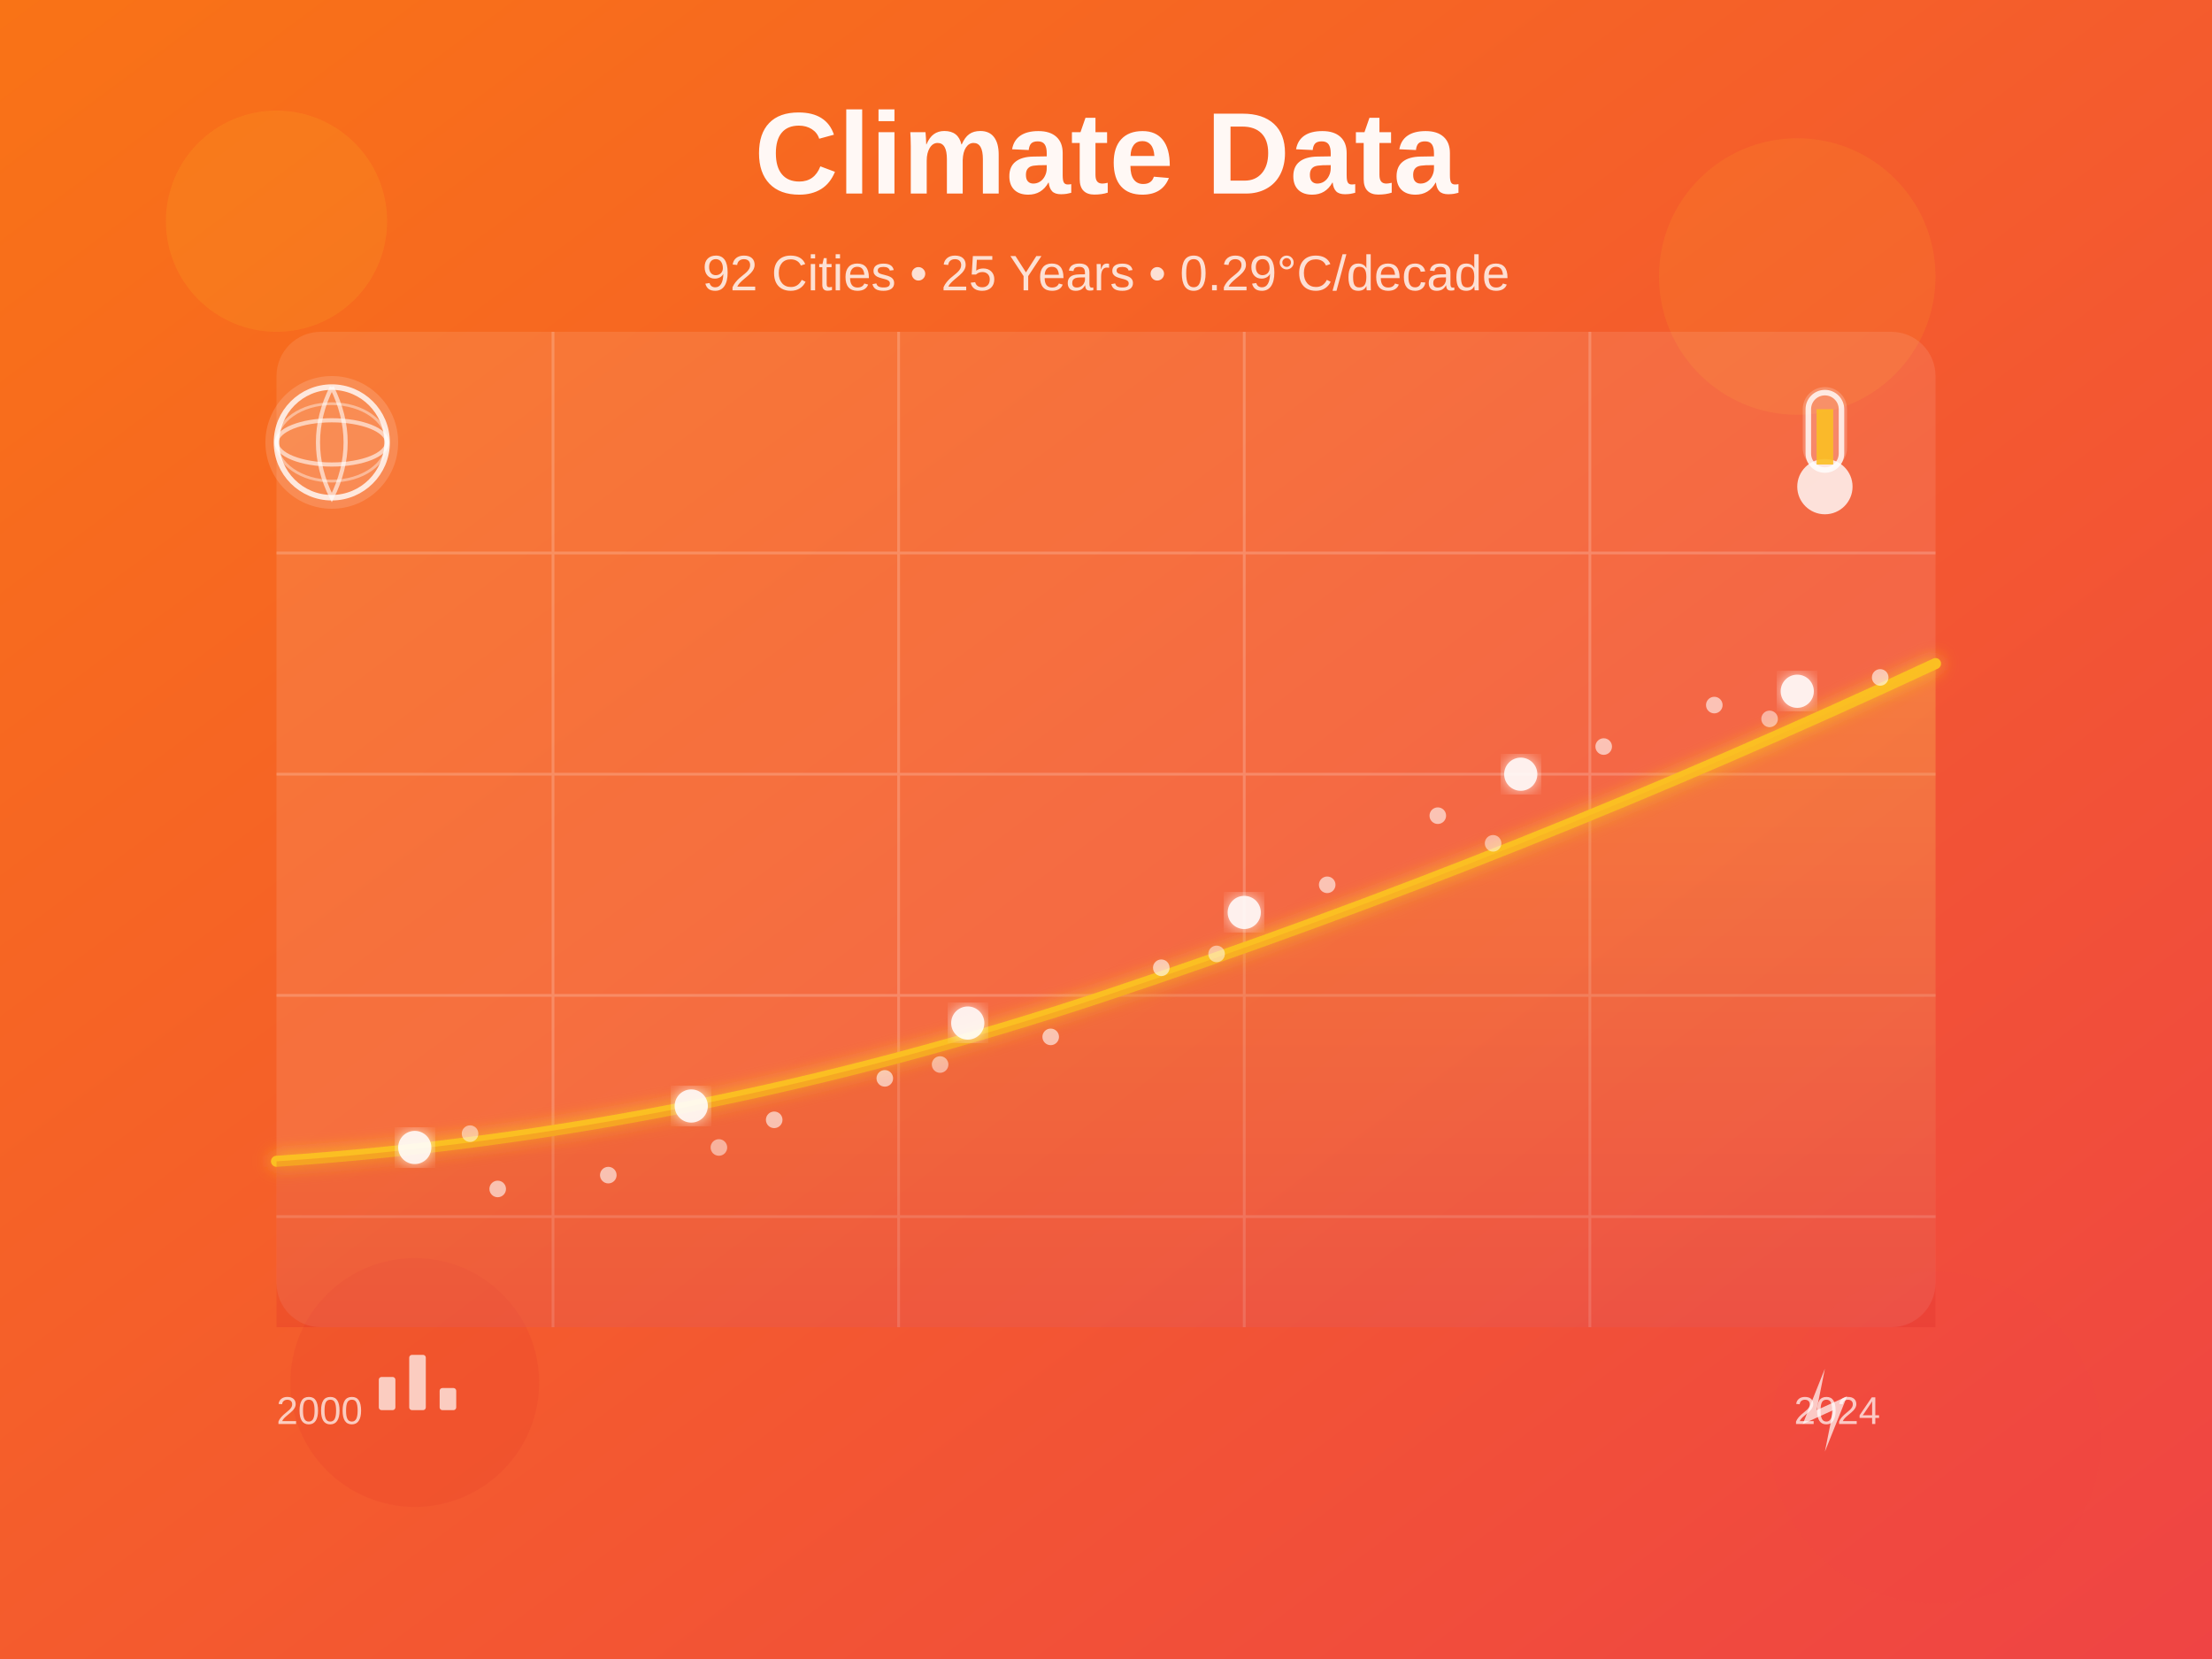
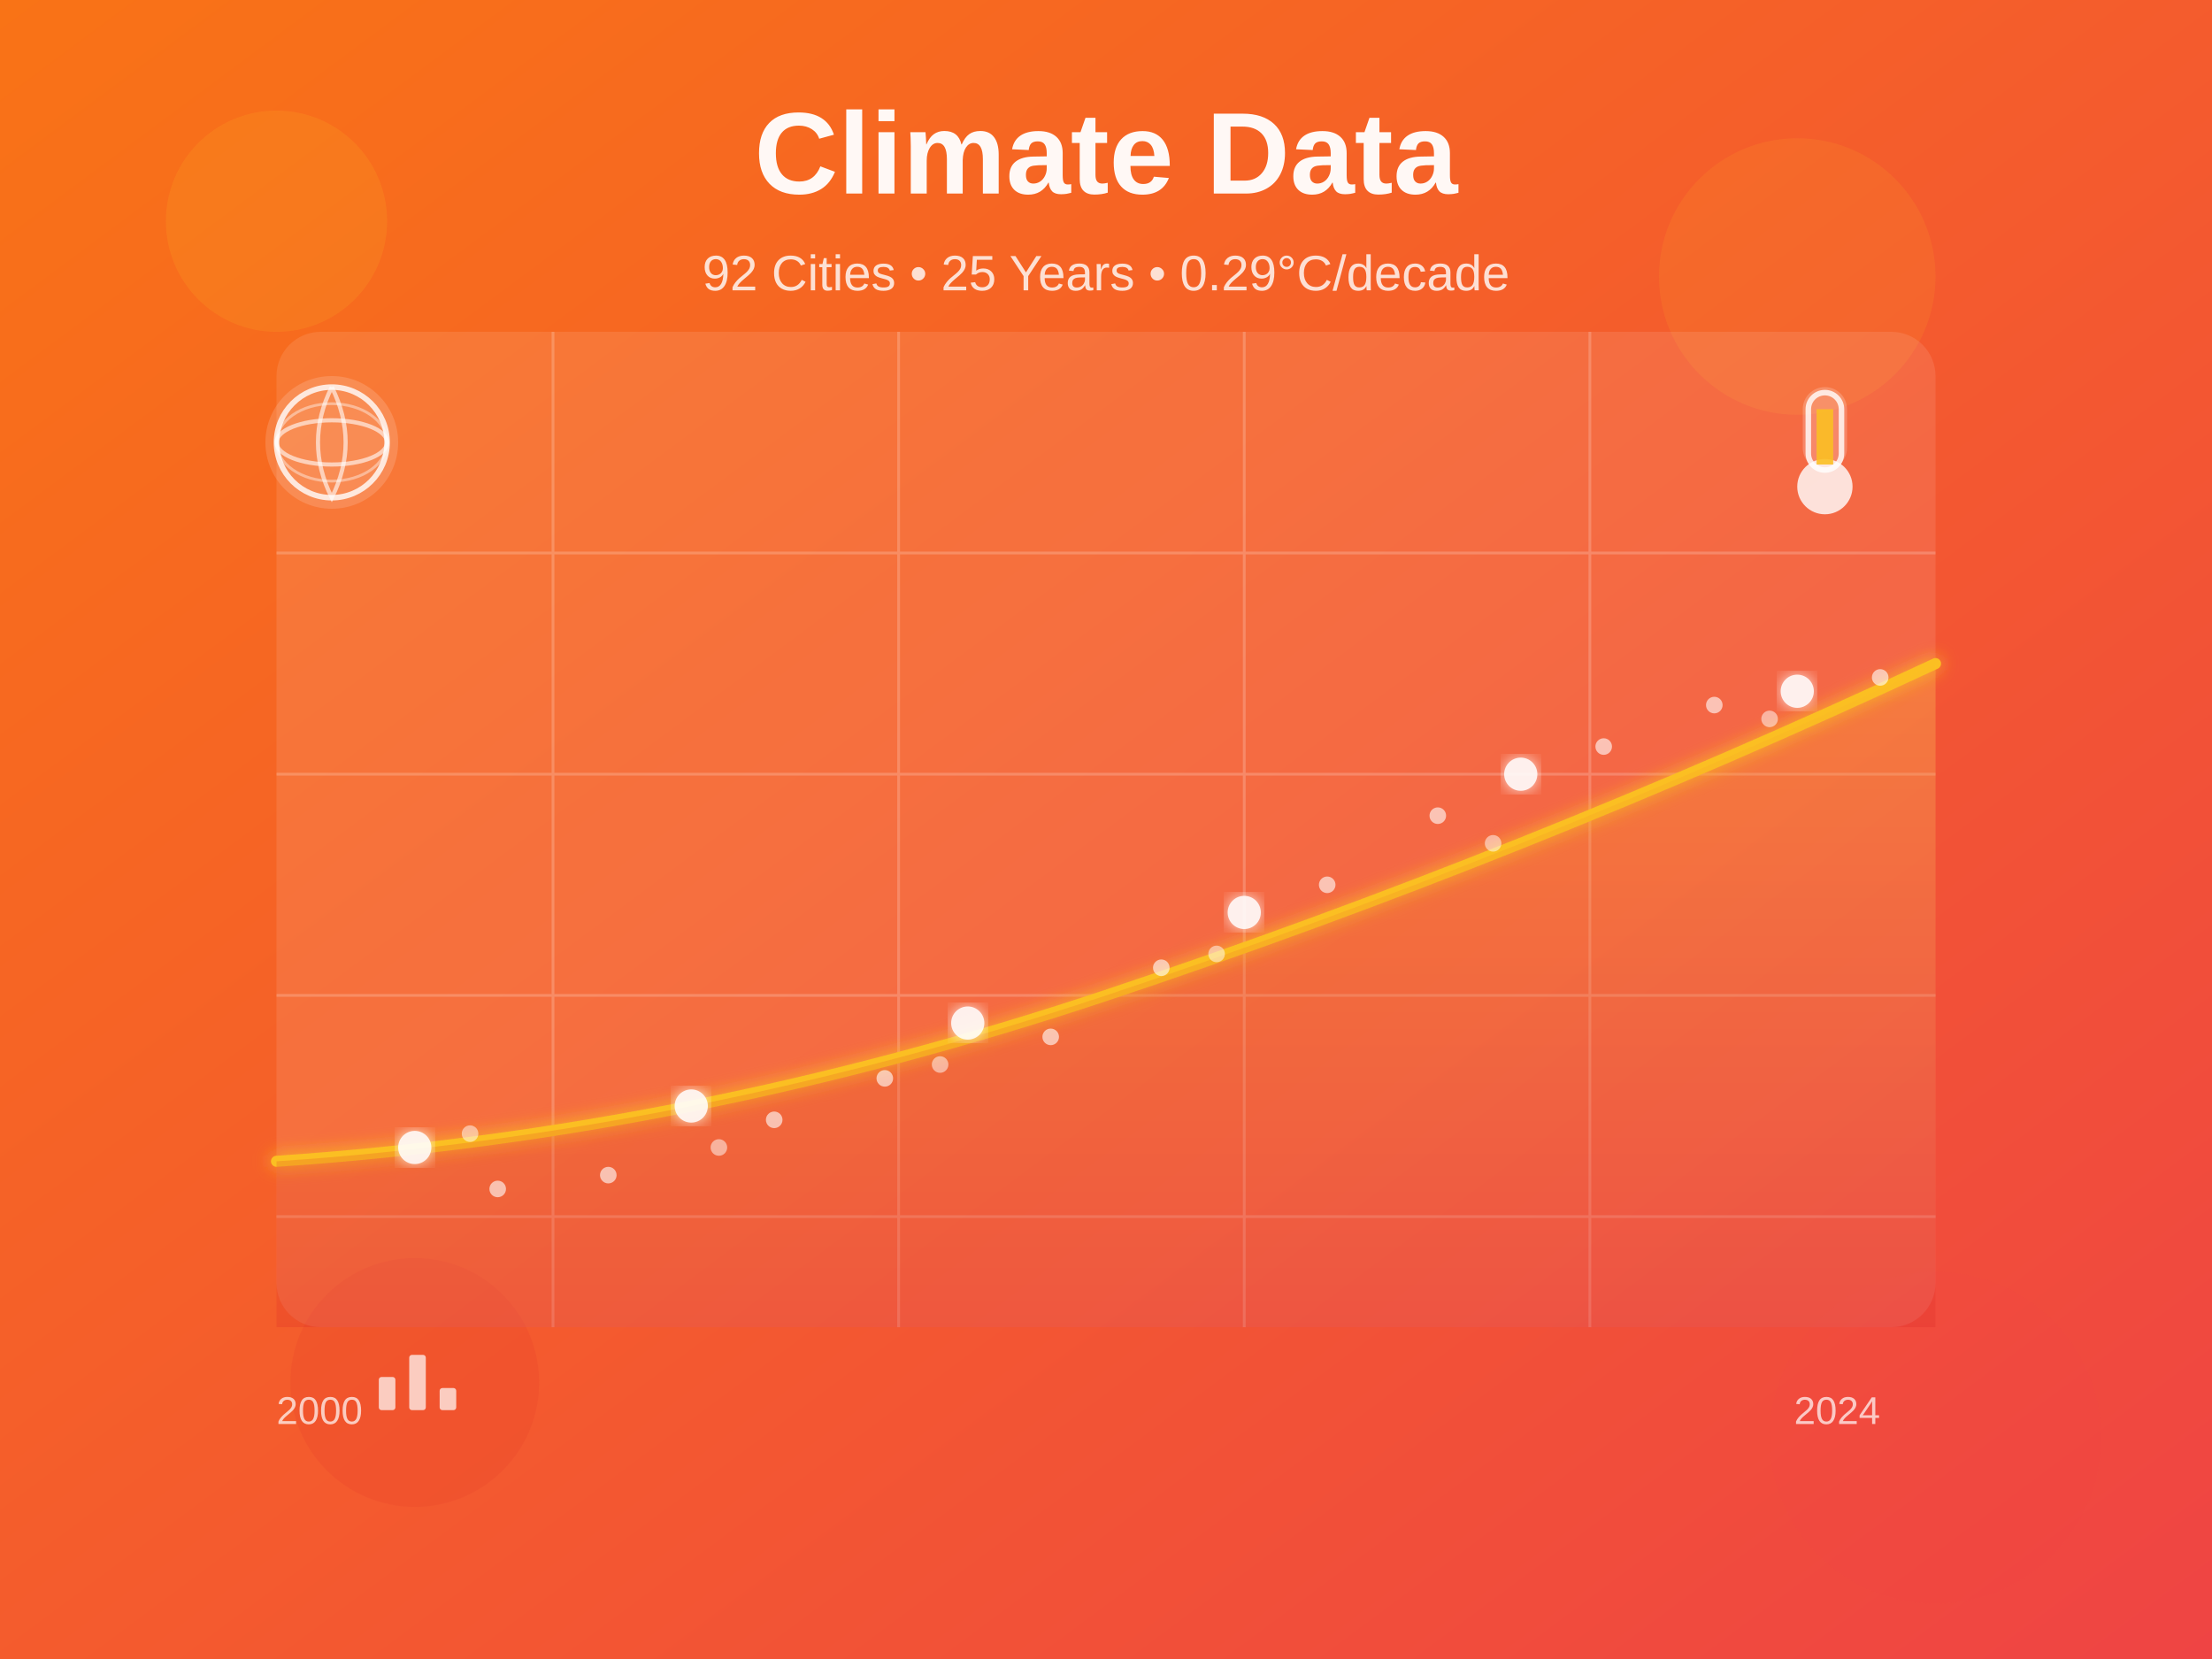
<svg xmlns="http://www.w3.org/2000/svg" width="800" height="600" viewBox="0 0 800 600">
  <defs>
    <linearGradient id="bgGradient" x1="0%" y1="0%" x2="100%" y2="100%">
      <stop offset="0%" style="stop-color:#f97316;stop-opacity:1" />
      <stop offset="100%" style="stop-color:#ef4444;stop-opacity:1" />
    </linearGradient>
    <linearGradient id="chartGradient" x1="0%" y1="0%" x2="0%" y2="100%">
      <stop offset="0%" style="stop-color:#fbbf24;stop-opacity:0.8" />
      <stop offset="100%" style="stop-color:#dc2626;stop-opacity:0.8" />
    </linearGradient>
    <filter id="glow">
      <feGaussianBlur stdDeviation="3" result="coloredBlur" />
      <feMerge>
        <feMergeNode in="coloredBlur" />
        <feMergeNode in="SourceGraphic" />
      </feMerge>
    </filter>
  </defs>
  <rect width="800" height="600" fill="url(#bgGradient)" />
  <circle cx="100" cy="80" r="40" fill="#fbbf24" opacity="0.15" />
  <circle cx="700" cy="520" r="60" fill="#ef4444" opacity="0.15" />
  <circle cx="650" cy="100" r="50" fill="#fbbf24" opacity="0.12" />
  <circle cx="150" cy="500" r="45" fill="#dc2626" opacity="0.12" />
  <rect x="100" y="120" width="600" height="360" rx="16" fill="white" opacity="0.1" />
  <g stroke="white" stroke-width="1" opacity="0.2">
    <line x1="100" y1="200" x2="700" y2="200" />
    <line x1="100" y1="280" x2="700" y2="280" />
    <line x1="100" y1="360" x2="700" y2="360" />
    <line x1="100" y1="440" x2="700" y2="440" />
    <line x1="200" y1="120" x2="200" y2="480" />
    <line x1="325" y1="120" x2="325" y2="480" />
    <line x1="450" y1="120" x2="450" y2="480" />
    <line x1="575" y1="120" x2="575" y2="480" />
  </g>
  <path d="M 100 420 Q 250 410, 400 360 Q 550 310, 700 240" stroke="#fbbf24" stroke-width="4" fill="none" stroke-linecap="round" filter="url(#glow)" />
  <path d="M 100 420 Q 250 410, 400 360 Q 550 310, 700 240 L 700 480 L 100 480 Z" fill="url(#chartGradient)" opacity="0.3" />
  <circle cx="150" cy="415" r="6" fill="white" opacity="0.9" filter="url(#glow)" />
  <circle cx="250" cy="400" r="6" fill="white" opacity="0.9" filter="url(#glow)" />
  <circle cx="350" cy="370" r="6" fill="white" opacity="0.9" filter="url(#glow)" />
  <circle cx="450" cy="330" r="6" fill="white" opacity="0.9" filter="url(#glow)" />
  <circle cx="550" cy="280" r="6" fill="white" opacity="0.9" filter="url(#glow)" />
  <circle cx="650" cy="250" r="6" fill="white" opacity="0.9" filter="url(#glow)" />
  <circle cx="180" cy="430" r="3" fill="white" opacity="0.6" />
  <circle cx="220" cy="425" r="3" fill="white" opacity="0.6" />
  <circle cx="280" cy="405" r="3" fill="white" opacity="0.6" />
  <circle cx="320" cy="390" r="3" fill="white" opacity="0.6" />
  <circle cx="380" cy="375" r="3" fill="white" opacity="0.6" />
  <circle cx="420" cy="350" r="3" fill="white" opacity="0.6" />
  <circle cx="480" cy="320" r="3" fill="white" opacity="0.6" />
  <circle cx="520" cy="295" r="3" fill="white" opacity="0.6" />
  <circle cx="580" cy="270" r="3" fill="white" opacity="0.6" />
  <circle cx="620" cy="255" r="3" fill="white" opacity="0.6" />
  <circle cx="680" cy="245" r="3" fill="white" opacity="0.6" />
  <circle cx="170" cy="410" r="3" fill="white" opacity="0.5" />
  <circle cx="260" cy="415" r="3" fill="white" opacity="0.5" />
  <circle cx="340" cy="385" r="3" fill="white" opacity="0.5" />
  <circle cx="440" cy="345" r="3" fill="white" opacity="0.5" />
  <circle cx="540" cy="305" r="3" fill="white" opacity="0.5" />
  <circle cx="640" cy="260" r="3" fill="white" opacity="0.5" />
  <g transform="translate(120, 160)">
    <circle cx="0" cy="0" r="24" fill="white" opacity="0.15" />
    <circle cx="0" cy="0" r="20" stroke="white" stroke-width="2" fill="none" opacity="0.8" />
    <ellipse cx="0" cy="0" rx="20" ry="8" stroke="white" stroke-width="1.5" fill="none" opacity="0.6" />
    <ellipse cx="0" cy="0" rx="20" ry="14" stroke="white" stroke-width="1" fill="none" opacity="0.4" />
    <path d="M 0 -20 Q 10 0, 0 20 Q -10 0, 0 -20" stroke="white" stroke-width="1.5" fill="none" opacity="0.6" />
  </g>
  <g transform="translate(660, 160)">
    <rect x="-8" y="-20" width="16" height="30" rx="8" fill="white" opacity="0.2" />
    <rect x="-6" y="-18" width="12" height="28" rx="6" fill="none" stroke="white" stroke-width="2" opacity="0.8" />
    <circle cx="0" cy="16" r="10" fill="white" opacity="0.8" />
    <rect x="-3" y="-12" width="6" height="20" fill="#fbbf24" opacity="0.9" />
  </g>
  <g transform="translate(140, 510)" opacity="0.7">
    <rect x="-3" y="-12" width="6" height="12" fill="white" rx="1" />
    <rect x="8" y="-20" width="6" height="20" fill="white" rx="1" />
    <rect x="19" y="-8" width="6" height="8" fill="white" rx="1" />
  </g>
-   <g transform="translate(660, 510)" opacity="0.7">
-     <path d="M 0 -15 L -8 5 L 3 0 L 0 15 L 8 -5 L -3 0 Z" fill="white" />
-   </g>
  <text x="400" y="70" font-family="Arial, sans-serif" font-size="42" font-weight="bold" fill="white" text-anchor="middle" opacity="0.95">
    Climate Data
  </text>
  <text x="400" y="105" font-family="Arial, sans-serif" font-size="18" fill="white" text-anchor="middle" opacity="0.8">
    92 Cities • 25 Years • 0.29°C/decade
  </text>
  <text x="100" y="515" font-family="Arial, sans-serif" font-size="14" fill="white" opacity="0.7">
    2000
  </text>
  <text x="680" y="515" font-family="Arial, sans-serif" font-size="14" fill="white" opacity="0.7" text-anchor="end">
    2024
  </text>
</svg>
